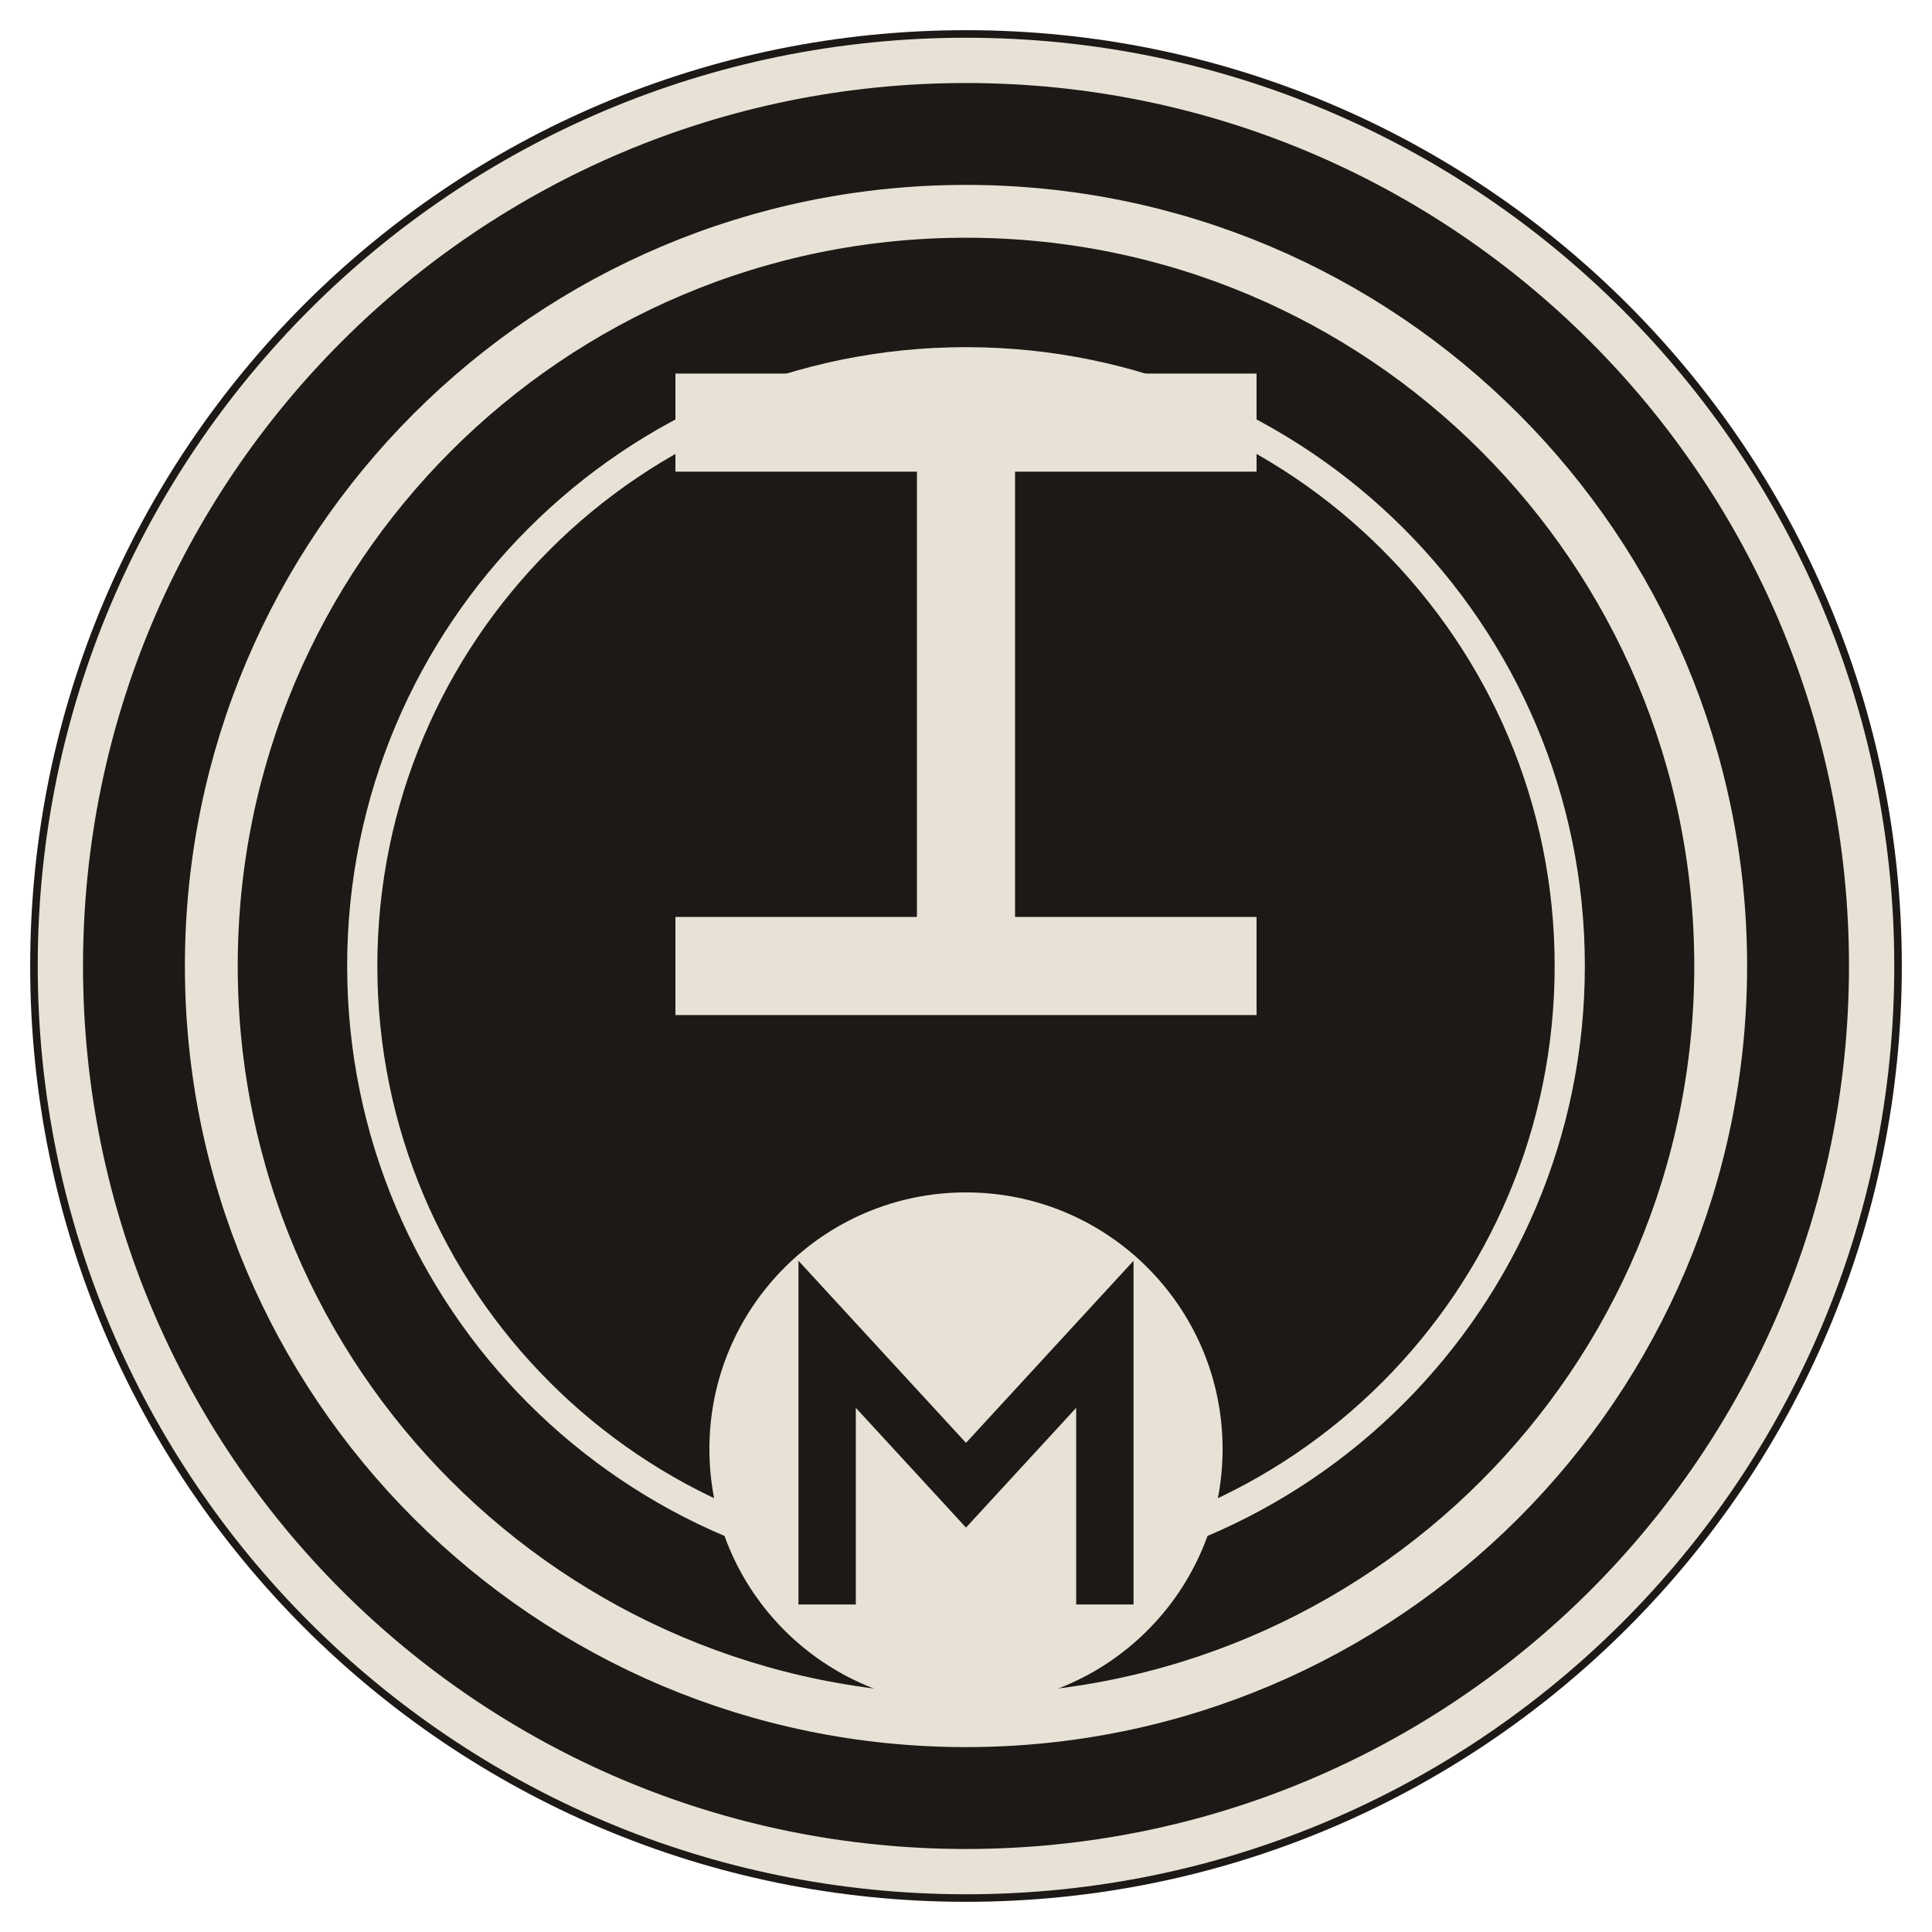
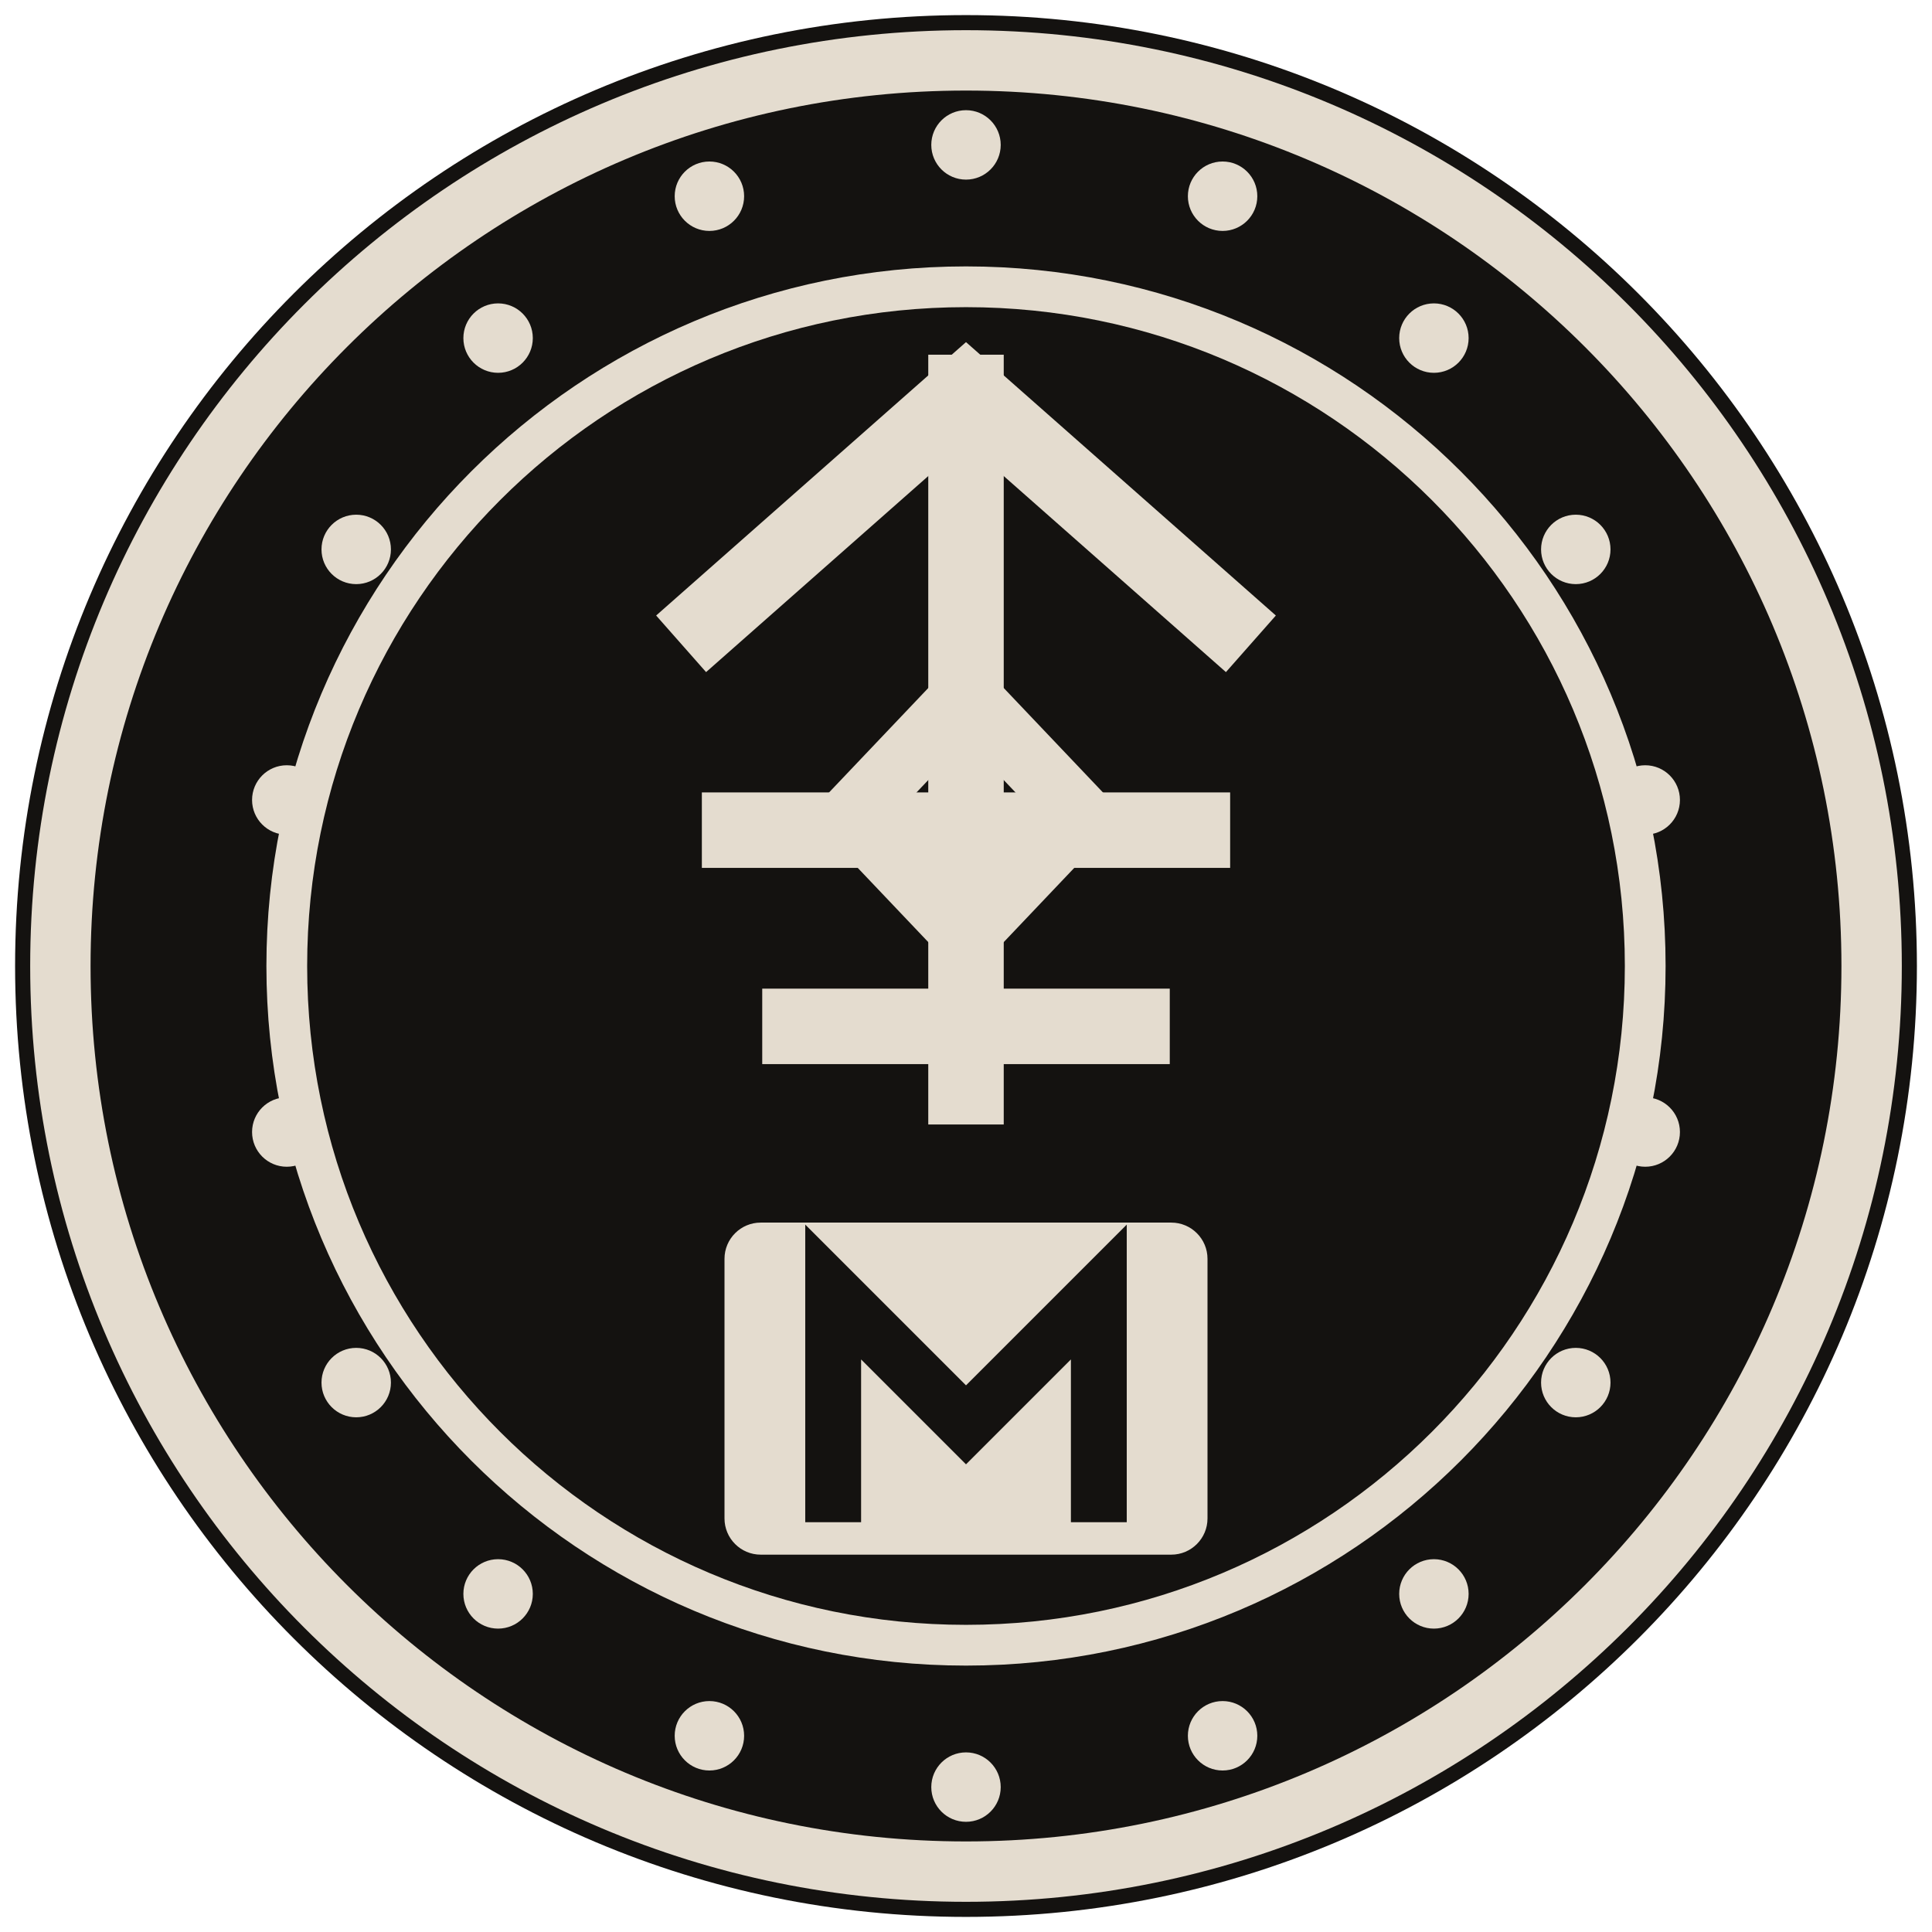
<svg xmlns="http://www.w3.org/2000/svg" viewBox="0 0 64 64" role="img" aria-label="Innsigle seal, mixed composition">
-   <circle cx="32" cy="32" r="31" fill="#1c1916" />
-   <circle cx="32" cy="32" r="30" fill="none" stroke="#e8e2d6" stroke-width="1.5" />
-   <circle cx="32" cy="32" r="25" fill="none" stroke="#e8e2d6" stroke-width="1.75" />
-   <circle cx="32" cy="32" r="20" fill="none" stroke="#e8e2d6" stroke-width="1" />
-   <path d="M32 14v18M24 14h16M24 32h16" fill="none" stroke="#e8e2d6" stroke-width="3.25" stroke-linecap="square" />
-   <circle cx="32" cy="48" r="8.5" fill="#e8e2d6" />
-   <path d="M27.4 52.2V44.2L32 49.2l4.6-5v8" fill="none" stroke="#1c1916" stroke-width="1.9" stroke-linecap="square" stroke-linejoin="miter" />
+   <defs>
+     <clipPath id="innsigle-face-m">
+       <circle cx="32" cy="32" r="30" />
+     </clipPath>
+   </defs>
+   <circle cx="32" cy="32" r="31.5" fill="#141210" />
+   <circle cx="32" cy="32" r="30" fill="none" stroke="#e4dccf" stroke-width="2" />
+   <g fill="#e4dccf" clip-path="url(#innsigle-face-m)">
+     <circle cx="32" cy="4.8" r="1.15" />
+     <circle cx="40.5" cy="6.5" r="1.15" />
+     <circle cx="47.5" cy="11.2" r="1.15" />
+     <circle cx="52.2" cy="18.2" r="1.15" />
+     <circle cx="54.5" cy="26.5" r="1.15" />
+     <circle cx="54.5" cy="37.5" r="1.15" />
+     <circle cx="52.2" cy="45.8" r="1.15" />
+     <circle cx="47.5" cy="52.8" r="1.15" />
+     <circle cx="40.5" cy="57.5" r="1.15" />
+     <circle cx="32" cy="59.2" r="1.15" />
+     <circle cx="23.5" cy="57.5" r="1.15" />
+     <circle cx="16.5" cy="52.8" r="1.15" />
+     <circle cx="11.8" cy="45.8" r="1.15" />
+     <circle cx="9.5" cy="37.5" r="1.15" />
+     <circle cx="9.5" cy="26.5" r="1.15" />
+     <circle cx="11.8" cy="18.2" r="1.15" />
+     <circle cx="16.5" cy="11.2" r="1.15" />
+     <circle cx="23.5" cy="6.5" r="1.15" />
+   </g>
+   <circle cx="32" cy="32" r="22.5" fill="none" stroke="#e4dccf" stroke-width="1.35" />
+   <g fill="none" stroke="#e4dccf" stroke-width="2.5" stroke-linecap="square" stroke-linejoin="miter">
+     <path d="M32 13 V36" />
+     <path d="M23.5 20.5 L32 13 L40.5 20.5" />
+     <path d="M24.5 27.5 H39.5" />
+     <path d="M26.5 34 H37.5" />
+     <path d="M32 23 L35.8 27 L32 31 L28.2 27 Z" stroke-width="2.1" />
+   </g>
+   <rect x="24" y="40.5" width="16" height="11" rx="1.2" fill="#e4dccf" />
+   <path d="M27.6 49.5 V42.8 L32 47.2 l4.4-4.4 v6.7" fill="none" stroke="#141210" stroke-width="1.85" stroke-linecap="square" stroke-linejoin="miter" />
</svg>
